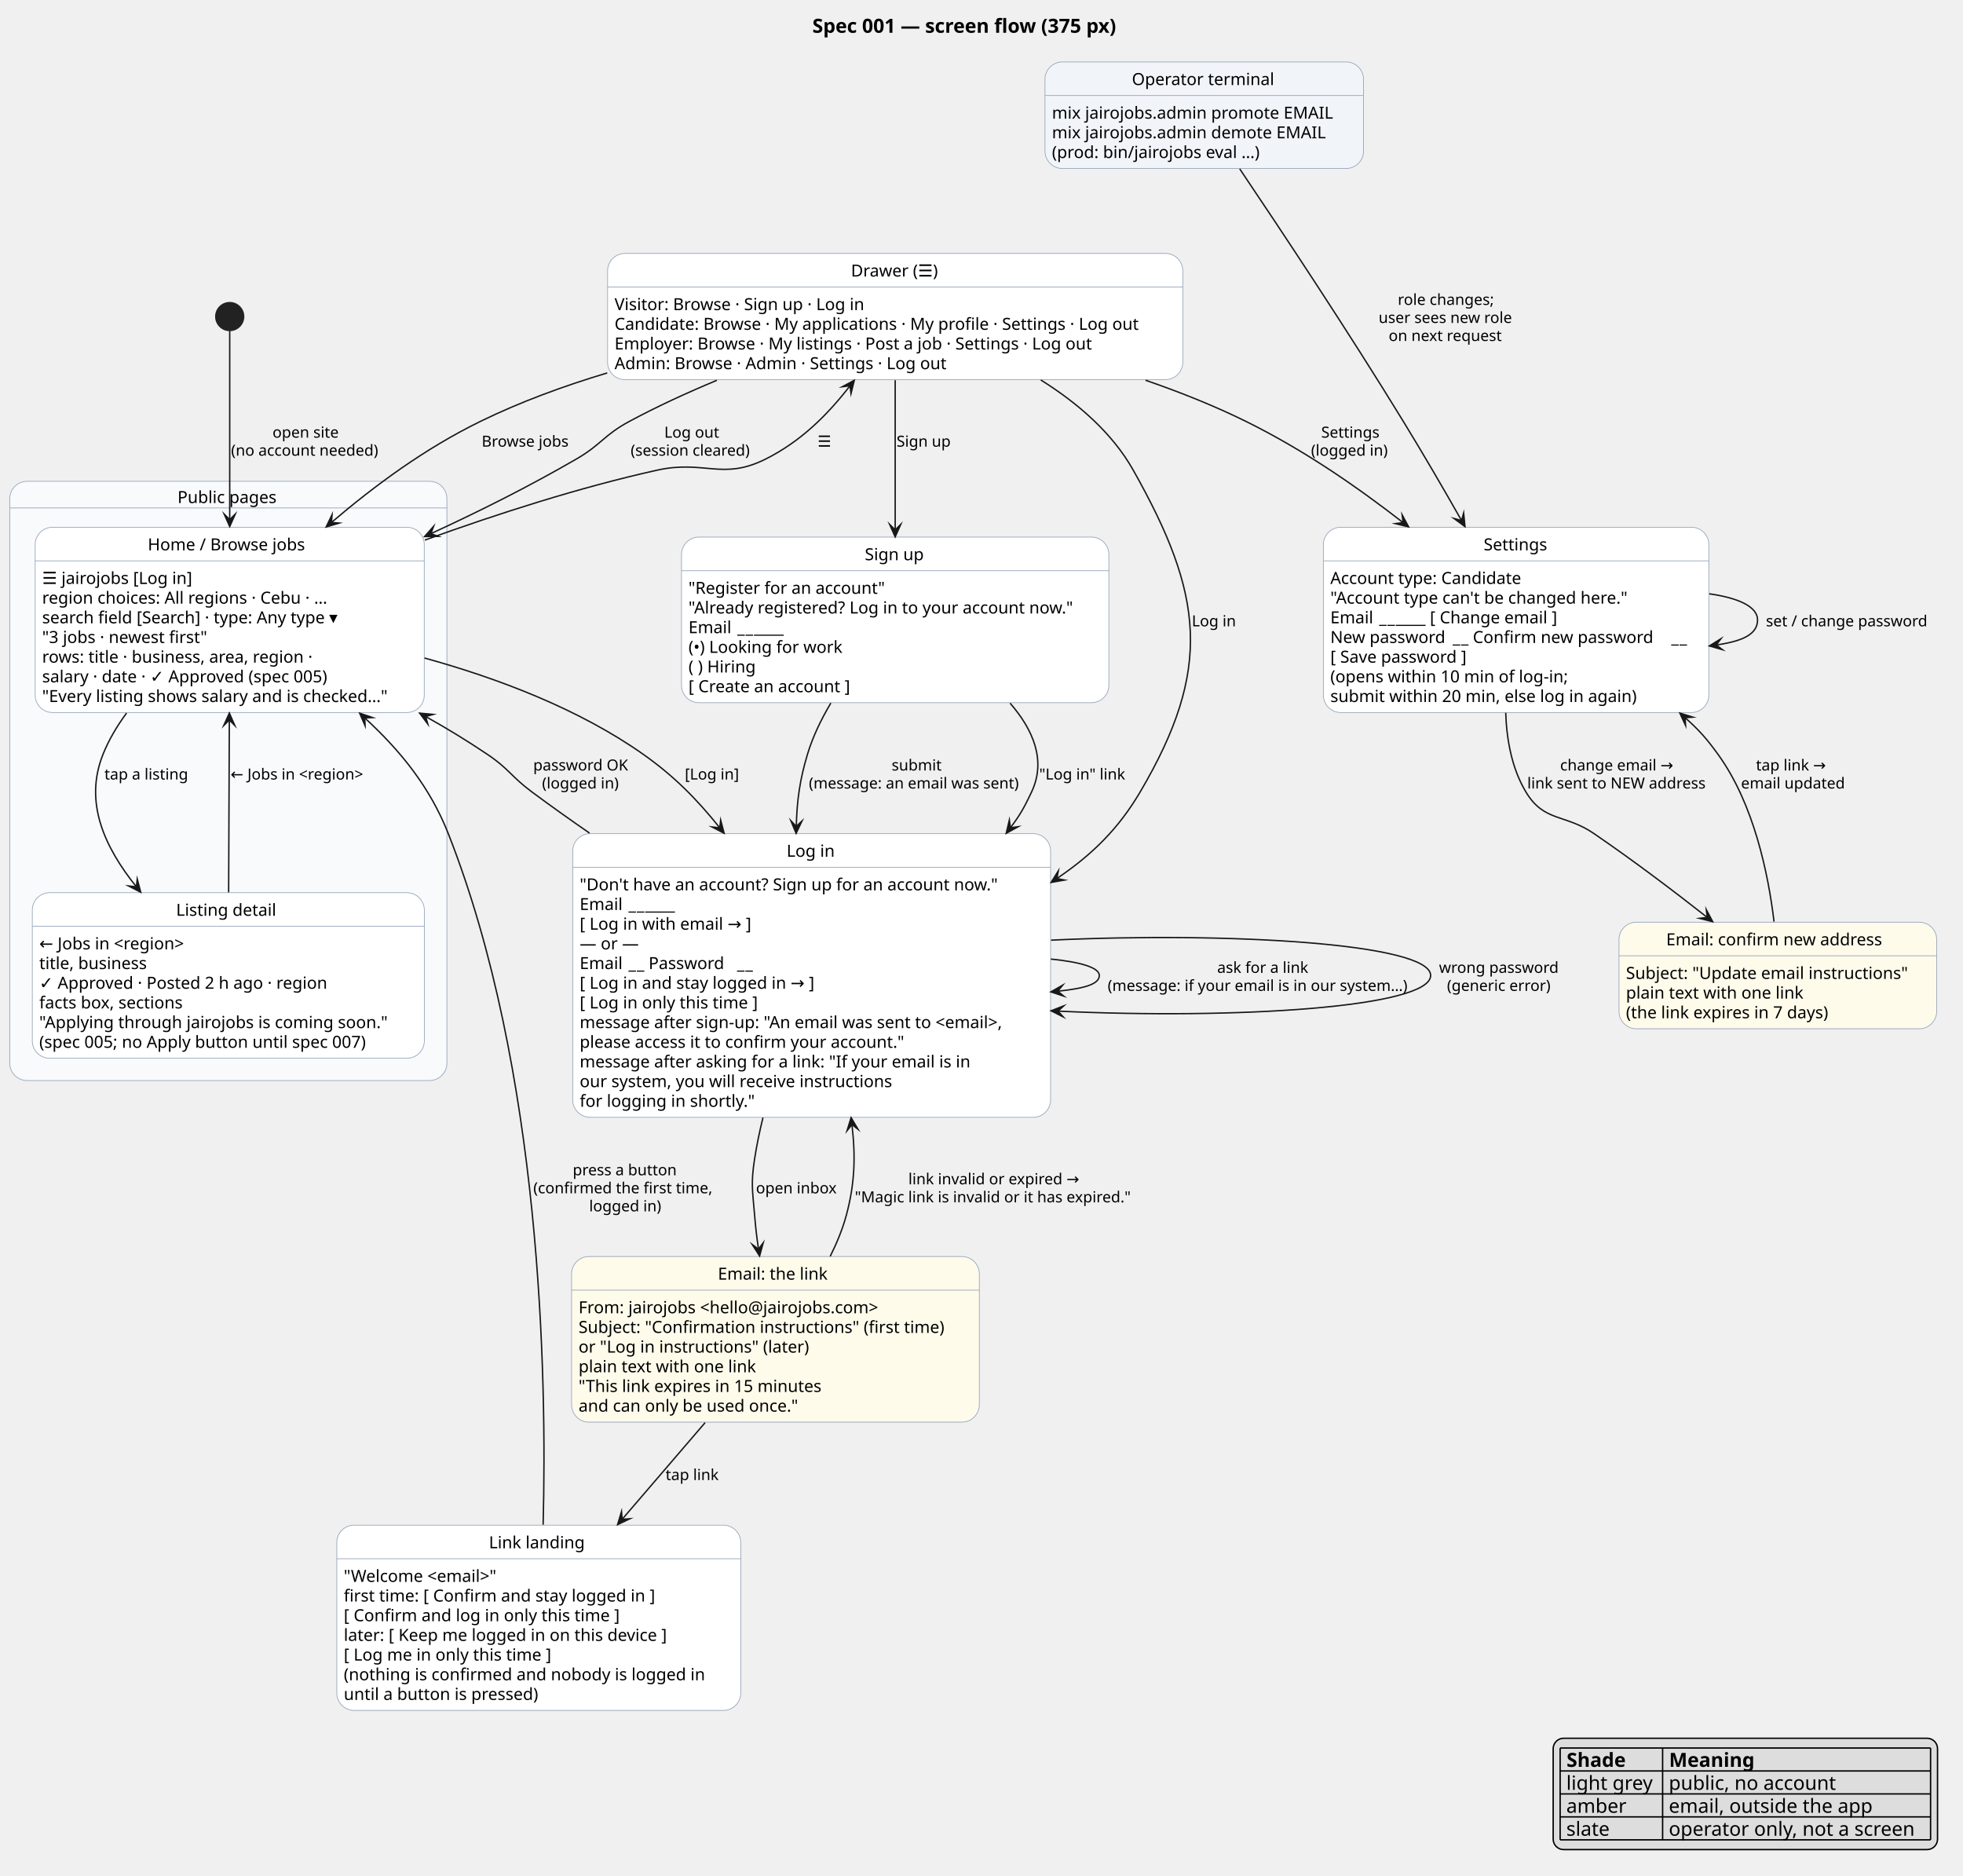
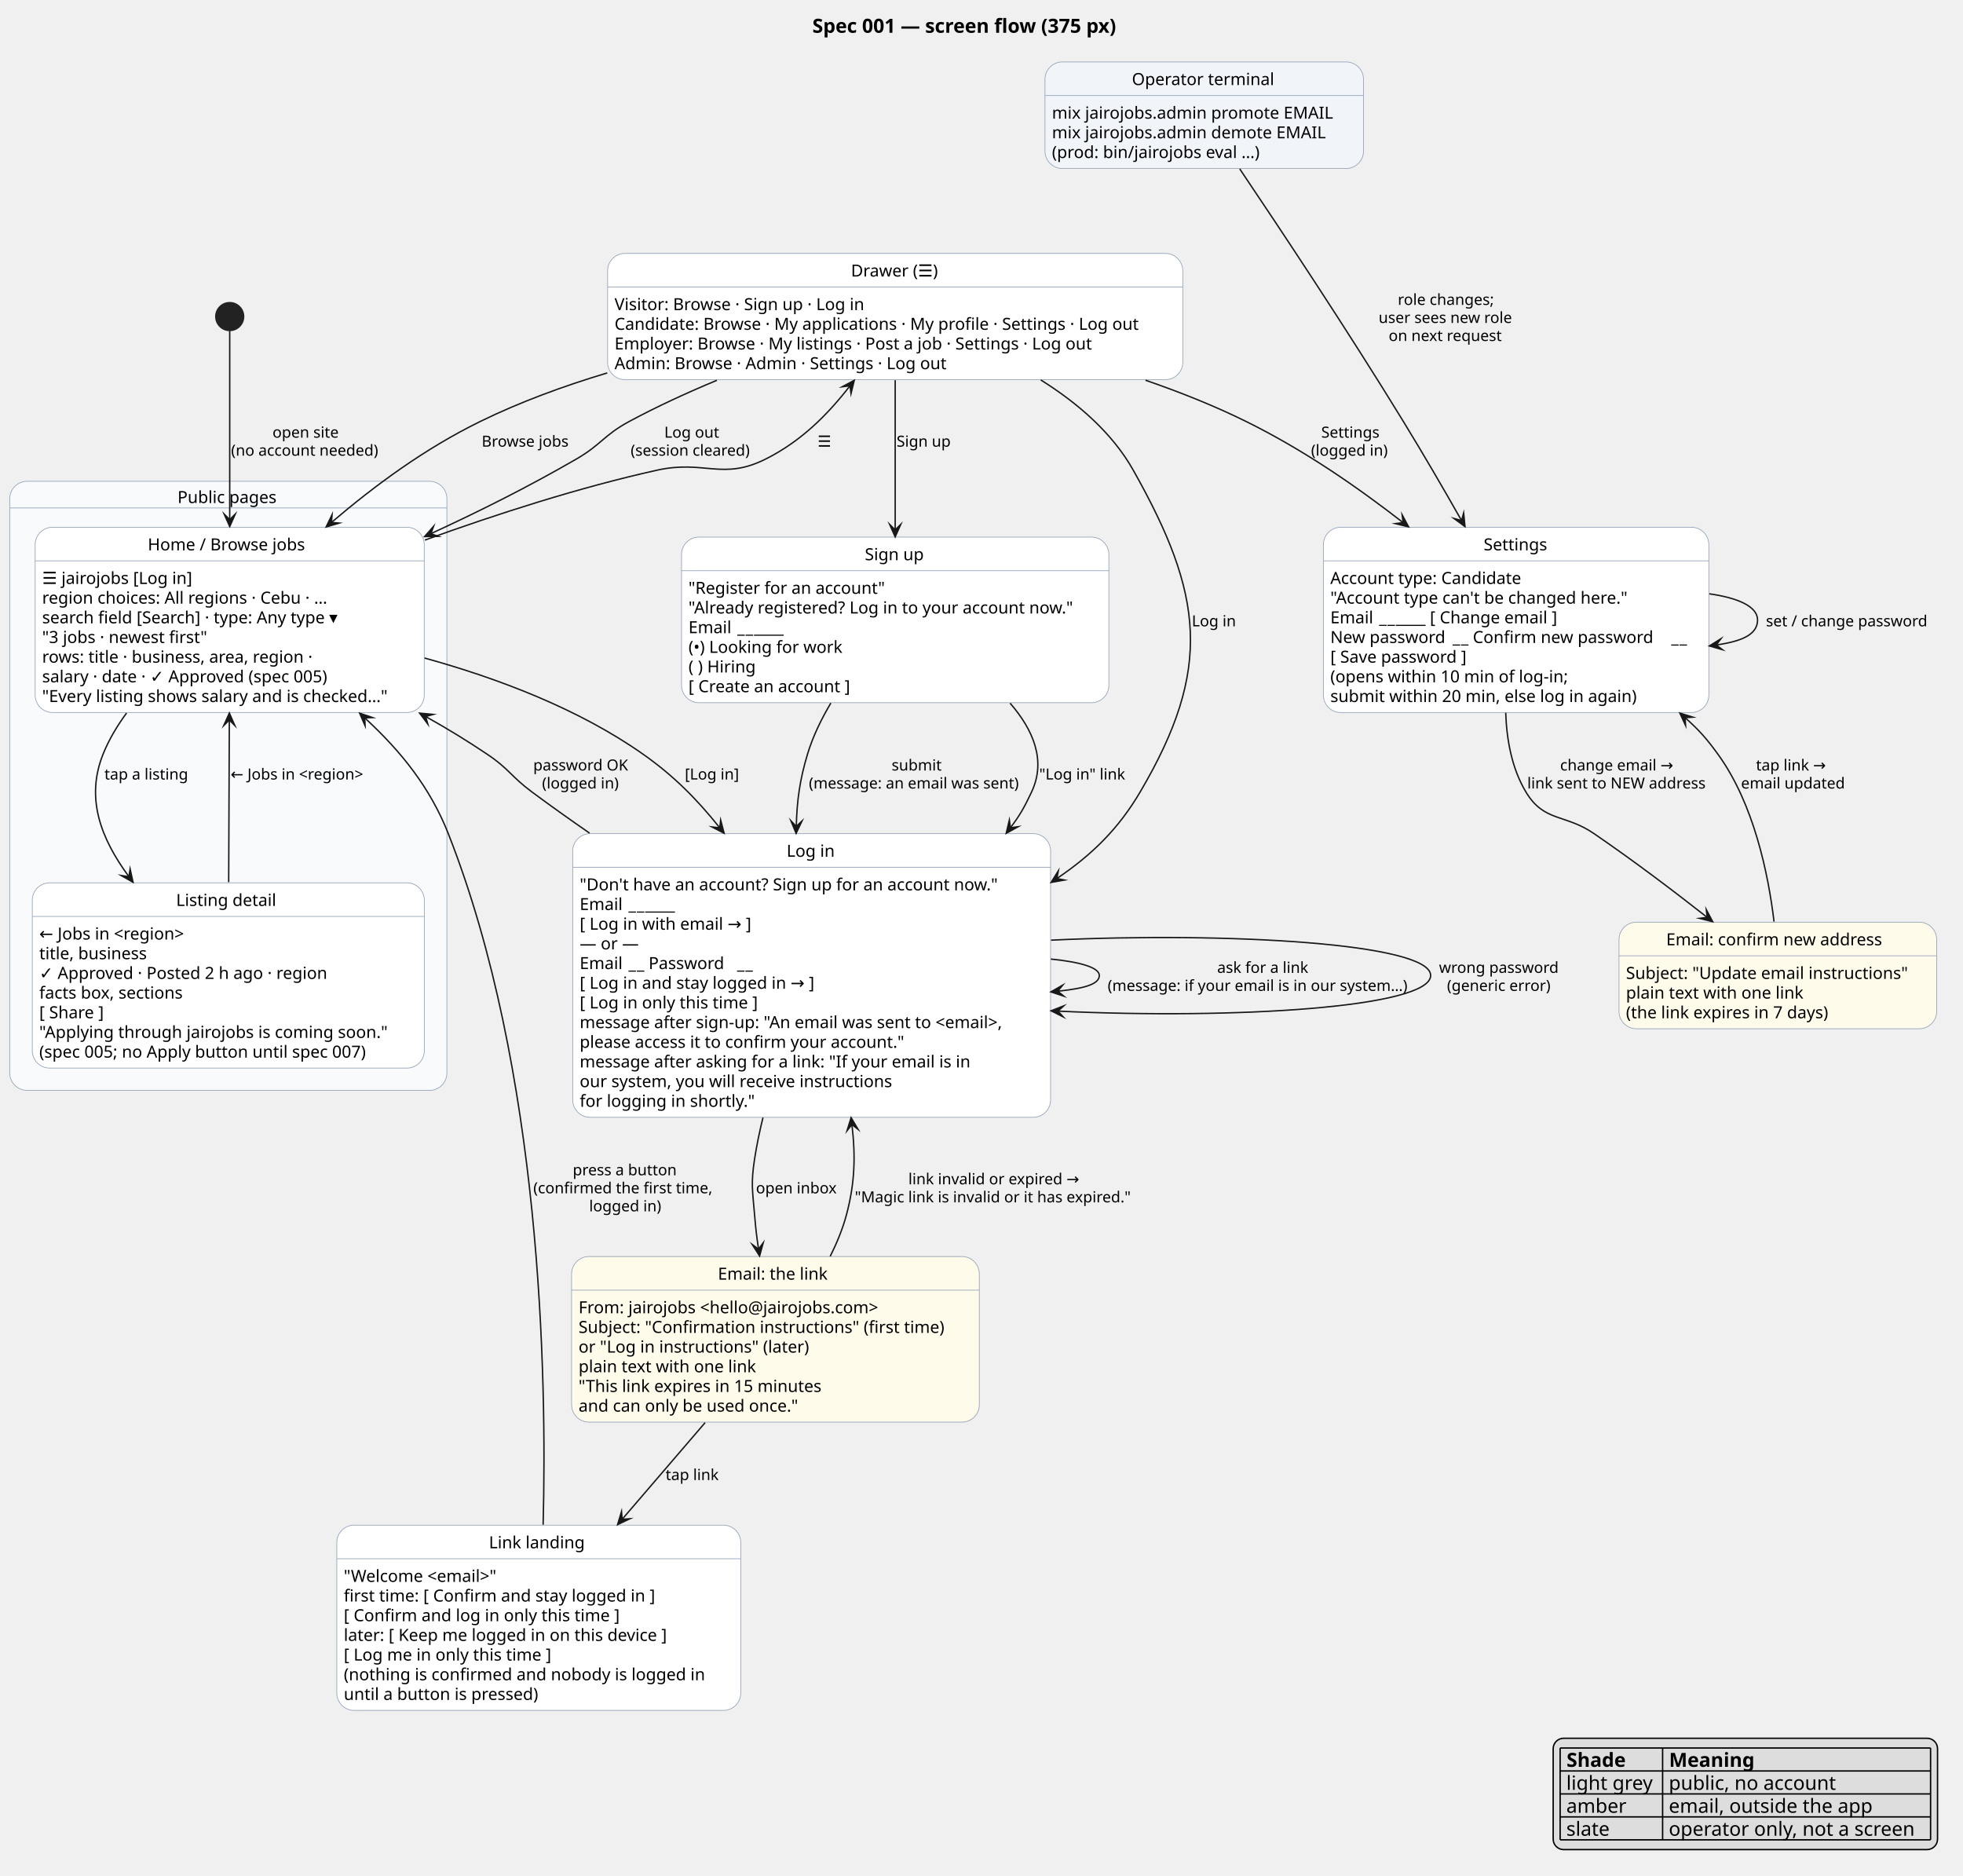
<svg xmlns="http://www.w3.org/2000/svg" version="1.1" data-diagram-type="STATE" style="width:1410px;height:1347px;background:#FFFFFF;" width="1410px" height="1347px" viewBox="0 0 1410 1347" zoomAndPan="magnify" preserveAspectRatio="none" contentStyleType="text/css">
  <defs />
  <g font-family="sans-serif" lengthAdjust="spacing">
    <g class="title" data-source-line="15">
      <text x="583.525" y="23.535" fill="#000" font-size="14" textLength="236.66" font-weight="700">Spec 001 — screen flow (375 px)</text>
    </g>
    <g class="cluster" data-qualified-name="Public" id="ent0001" data-source-line="17">
      <path d="M19.5,345.688 L308.5,345.688 A12.5,12.5 0 0 1 321,358.188 L321,364.821 L7,364.821 L7,358.188 A12.5,12.5 0 0 1 19.5,345.688" fill="#F8FAFC" />
-       <path d="M7,364.821 L321,364.821 L321,763.578 A12.5,12.5 0 0 1 308.5,776.078 L19.5,776.078 A12.5,12.5 0 0 1 7,763.578 L7,364.821" fill="#F8FAFC" />
-       <rect x="7" y="345.688" width="314" height="430.39" fill="none" style="stroke:#94A3B8;stroke-width:0.5;" rx="12.5" ry="12.5" />
+       <path d="M7,364.821 L321,364.821 L321,770.648 A12.5,12.5 0 0 1 308.5,783.148 L19.5,783.148 A12.5,12.5 0 0 1 7,770.648 L7,364.821" fill="#F8FAFC" />
+       <rect x="7" y="345.688" width="314" height="437.46" fill="none" style="stroke:#94A3B8;stroke-width:0.5;" rx="12.5" ry="12.5" />
      <line x1="7" y1="364.821" x2="321" y2="364.821" style="stroke:#94A3B8;stroke-width:0.5;" />
      <text x="127.511" y="361.29" fill="#000" font-size="12" textLength="72.979">Public pages</text>
    </g>
    <g class="entity" data-qualified-name="Public.Home" id="ent0002" data-source-line="18">
      <rect x="25.26" y="378.688" width="279.477" height="133.063" fill="#FFF" style="stroke:#94A3B8;stroke-width:0.5;" rx="12.5" ry="12.5" />
      <line x1="25.26" y1="402.821" x2="304.737" y2="402.821" style="stroke:#94A3B8;stroke-width:0.5;" />
      <text x="106.156" y="395.29" fill="#000" font-size="12" textLength="117.686">Home / Browse jobs</text>
      <text x="30.26" y="419.423" fill="#000" font-size="12" textLength="120.229">☰  jairojobs  [Log in]</text>
      <text x="30.26" y="433.555" fill="#000" font-size="12" textLength="219.404">region choices: All regions · Cebu · …</text>
      <text x="30.26" y="447.688" fill="#000" font-size="12" textLength="227.227">search field  [Search] · type: Any type ▾</text>
      <text x="30.26" y="461.821" fill="#000" font-size="12" textLength="124.295">"3 jobs · newest first"</text>
      <text x="30.26" y="475.954" fill="#000" font-size="12" textLength="205.178">rows: title · business, area, region ·</text>
      <text x="30.26" y="490.087" fill="#000" font-size="12" textLength="215.9">salary · date · ✓ Approved (spec 005)</text>
      <text x="30.26" y="504.22" fill="#000" font-size="12" textLength="259.477">"Every listing shows salary and is checked…"</text>
    </g>
    <g class="entity" data-qualified-name="Public.Detail" id="ent0003" data-source-line="26">
-       <rect x="23.2" y="641.148" width="281.592" height="118.93" fill="#FFF" style="stroke:#94A3B8;stroke-width:0.5;" rx="12.5" ry="12.5" />
-       <line x1="23.2" y1="665.281" x2="304.792" y2="665.281" style="stroke:#94A3B8;stroke-width:0.5;" />
-       <text x="126.516" y="657.75" fill="#000" font-size="12" textLength="74.959">Listing detail</text>
-       <text x="28.2" y="681.883" fill="#000" font-size="12" textLength="115.523">← Jobs in &lt;region&gt;</text>
-       <text x="28.2" y="696.015" fill="#000" font-size="12" textLength="81.146">title, business</text>
-       <text x="28.2" y="710.148" fill="#000" font-size="12" textLength="215.982">✓ Approved · Posted 2 h ago · region</text>
-       <text x="28.2" y="724.281" fill="#000" font-size="12" textLength="109.307">facts box, sections</text>
-       <text x="28.2" y="738.414" fill="#000" font-size="12" textLength="261.592">"Applying through jairojobs is coming soon."</text>
-       <text x="28.2" y="752.547" fill="#000" font-size="12" textLength="249.768">(spec 005; no Apply button until spec 007)</text>
-     </g>
-     <g class="entity" data-qualified-name="Drawer" id="ent0004" data-source-line="37">
+       <rect x="23.2" y="634.078" width="281.592" height="133.063" fill="#FFF" style="stroke:#94A3B8;stroke-width:0.5;" rx="12.5" ry="12.5" />
+       <line x1="23.2" y1="658.211" x2="304.792" y2="658.211" style="stroke:#94A3B8;stroke-width:0.5;" />
+       <text x="126.516" y="650.68" fill="#000" font-size="12" textLength="74.959">Listing detail</text>
+       <text x="28.2" y="674.813" fill="#000" font-size="12" textLength="115.523">← Jobs in &lt;region&gt;</text>
+       <text x="28.2" y="688.945" fill="#000" font-size="12" textLength="81.146">title, business</text>
+       <text x="28.2" y="703.078" fill="#000" font-size="12" textLength="215.982">✓ Approved · Posted 2 h ago · region</text>
+       <text x="28.2" y="717.211" fill="#000" font-size="12" textLength="109.307">facts box, sections</text>
+       <text x="28.2" y="731.344" fill="#000" font-size="12" textLength="47.531">[ Share ]</text>
+       <text x="28.2" y="745.477" fill="#000" font-size="12" textLength="261.592">"Applying through jairojobs is coming soon."</text>
+       <text x="28.2" y="759.61" fill="#000" font-size="12" textLength="249.768">(spec 005; no Apply button until spec 007)</text>
+     </g>
+     <g class="entity" data-qualified-name="Drawer" id="ent0004" data-source-line="38">
      <rect x="436.43" y="182.018" width="413.146" height="90.664" fill="#FFF" style="stroke:#94A3B8;stroke-width:0.5;" rx="12.5" ry="12.5" />
      <line x1="436.43" y1="206.151" x2="849.576" y2="206.151" style="stroke:#94A3B8;stroke-width:0.5;" />
      <text x="611.243" y="198.62" fill="#000" font-size="12" textLength="63.521">Drawer (☰)</text>
      <text x="441.43" y="222.753" fill="#000" font-size="12" textLength="188.9">Visitor: Browse · Sign up · Log in</text>
      <text x="441.43" y="236.885" fill="#000" font-size="12" textLength="393.146">Candidate: Browse · My applications · My profile · Settings · Log out</text>
      <text x="441.43" y="251.018" fill="#000" font-size="12" textLength="359.215">Employer: Browse · My listings · Post a job · Settings · Log out</text>
      <text x="441.43" y="265.151" fill="#000" font-size="12" textLength="249.896">Admin: Browse · Admin · Settings · Log out</text>
    </g>
-     <g class="entity" data-qualified-name="Signup" id="ent0005" data-source-line="43">
+     <g class="entity" data-qualified-name="Signup" id="ent0005" data-source-line="44">
      <rect x="489.53" y="385.758" width="306.945" height="118.93" fill="#FFF" style="stroke:#94A3B8;stroke-width:0.5;" rx="12.5" ry="12.5" />
      <line x1="489.53" y1="409.891" x2="796.475" y2="409.891" style="stroke:#94A3B8;stroke-width:0.5;" />
      <text x="621.174" y="402.36" fill="#000" font-size="12" textLength="43.658">Sign up</text>
      <text x="494.53" y="426.493" fill="#000" font-size="12" textLength="144.223">"Register for an account"</text>
      <text x="494.53" y="440.625" fill="#000" font-size="12" textLength="286.945">"Already registered? Log in to your account now."</text>
      <text x="494.53" y="454.758" fill="#000" font-size="12" textLength="31.271">Email</text>
      <text x="529.598" y="454.758" fill="#000" font-size="12" text-decoration="underline">_</text>
      <text x="535.598" y="454.758" fill="#000" font-size="12" text-decoration="underline">_</text>
      <text x="541.598" y="454.758" fill="#000" font-size="12" textLength="24">____</text>
      <text x="494.53" y="468.891" fill="#000" font-size="12" textLength="117.709">(•) Looking for work</text>
      <text x="494.53" y="483.024" fill="#000" font-size="12" textLength="50.994">( ) Hiring</text>
      <text x="494.53" y="497.157" fill="#000" font-size="12" textLength="120.439">[ Create an account ]</text>
    </g>
-     <g class="entity" data-qualified-name="Email" id="ent0006" data-source-line="51">
+     <g class="entity" data-qualified-name="Email" id="ent0006" data-source-line="52">
      <rect x="410.57" y="902.478" width="292.865" height="118.93" fill="#FFFBEB" style="stroke:#94A3B8;stroke-width:0.5;" rx="12.5" ry="12.5" />
      <line x1="410.57" y1="926.611" x2="703.435" y2="926.611" style="stroke:#94A3B8;stroke-width:0.5;" />
      <text x="515.662" y="919.08" fill="#000" font-size="12" textLength="82.682">Email: the link</text>
      <text x="415.57" y="943.213" fill="#000" font-size="12" textLength="229.084">From: jairojobs &lt;hello@jairojobs.com&gt;</text>
      <text x="415.57" y="957.345" fill="#000" font-size="12" textLength="272.865">Subject: "Confirmation instructions" (first time)</text>
      <text x="415.57" y="971.478" fill="#000" font-size="12" textLength="171.504">or "Log in instructions" (later)</text>
      <text x="415.57" y="985.611" fill="#000" font-size="12" textLength="134.326">plain text with one link</text>
      <text x="415.57" y="999.744" fill="#000" font-size="12" textLength="185.215">"This link expires in 15 minutes</text>
      <text x="415.57" y="1013.877" fill="#000" font-size="12" textLength="163.359">and can only be used once."</text>
    </g>
-     <g class="entity" data-qualified-name="Landing" id="ent0007" data-source-line="58">
+     <g class="entity" data-qualified-name="Landing" id="ent0007" data-source-line="59">
      <rect x="241.92" y="1095.408" width="290.152" height="133.063" fill="#FFF" style="stroke:#94A3B8;stroke-width:0.5;" rx="12.5" ry="12.5" />
      <line x1="241.92" y1="1119.541" x2="532.072" y2="1119.541" style="stroke:#94A3B8;stroke-width:0.5;" />
      <text x="351.187" y="1112.01" fill="#000" font-size="12" textLength="71.619">Link landing</text>
      <text x="246.92" y="1136.143" fill="#000" font-size="12" textLength="115.119">"Welcome &lt;email&gt;"</text>
      <text x="246.92" y="1150.275" fill="#000" font-size="12" textLength="234.422">first time: [ Confirm and stay logged in ]</text>
      <text x="246.92" y="1164.408" fill="#000" font-size="12" textLength="208.084">[ Confirm and log in only this time ]</text>
      <text x="246.92" y="1178.541" fill="#000" font-size="12" textLength="242.648">later: [ Keep me logged in on this device ]</text>
      <text x="246.92" y="1192.674" fill="#000" font-size="12" textLength="156.363">[ Log me in only this time ]</text>
      <text x="246.92" y="1206.807" fill="#000" font-size="12" textLength="270.152">(nothing is confirmed and nobody is logged in</text>
      <text x="246.92" y="1220.94" fill="#000" font-size="12" textLength="146.039">until a button is pressed)</text>
    </g>
-     <g class="entity" data-qualified-name="Login" id="ent0008" data-source-line="66">
+     <g class="entity" data-qualified-name="Login" id="ent0008" data-source-line="67">
      <rect x="411.38" y="598.748" width="343.25" height="203.727" fill="#FFF" style="stroke:#94A3B8;stroke-width:0.5;" rx="12.5" ry="12.5" />
      <line x1="411.38" y1="622.881" x2="754.63" y2="622.881" style="stroke:#94A3B8;stroke-width:0.5;" />
      <text x="565.023" y="615.35" fill="#000" font-size="12" textLength="35.965">Log in</text>
      <text x="416.38" y="639.483" fill="#000" font-size="12" textLength="310.125">"Don't have an account? Sign up for an account now."</text>
      <text x="416.38" y="653.615" fill="#000" font-size="12" textLength="31.271">Email</text>
      <text x="451.448" y="653.615" fill="#000" font-size="12" text-decoration="underline">_</text>
      <text x="457.448" y="653.615" fill="#000" font-size="12" text-decoration="underline">_</text>
      <text x="463.448" y="653.615" fill="#000" font-size="12" textLength="24">____</text>
      <text x="416.38" y="667.748" fill="#000" font-size="12" textLength="130.857">[ Log in with email → ]</text>
      <text x="416.38" y="681.881" fill="#000" font-size="12" textLength="43.875">— or —</text>
      <text x="416.38" y="696.014" fill="#000" font-size="12" textLength="31.271">Email</text>
      <text x="451.448" y="696.014" fill="#000" font-size="12" text-decoration="underline">_</text>
      <text x="457.448" y="696.014" fill="#000" font-size="12" textLength="68.168">_  Password</text>
      <text x="529.413" y="696.014" fill="#000" font-size="12" text-decoration="underline">_</text>
      <text x="535.413" y="696.014" fill="#000" font-size="12">_</text>
      <text x="416.38" y="710.147" fill="#000" font-size="12" textLength="178.436">[ Log in and stay logged in → ]</text>
      <text x="416.38" y="724.28" fill="#000" font-size="12" textLength="134.678">[ Log in only this time ]</text>
      <text x="416.38" y="738.412" fill="#000" font-size="12" textLength="323.25">message after sign-up: "An email was sent to &lt;email&gt;,</text>
      <text x="416.38" y="752.545" fill="#000" font-size="12" textLength="242.484">please access it to confirm your account."</text>
      <text x="416.38" y="766.678" fill="#000" font-size="12" textLength="292.986">message after asking for a link: "If your email is in</text>
      <text x="416.38" y="780.811" fill="#000" font-size="12" textLength="233.842">our system, you will receive instructions</text>
      <text x="416.38" y="794.944" fill="#000" font-size="12" textLength="131.555">for logging in shortly."</text>
    </g>
-     <g class="entity" data-qualified-name="Settings" id="ent0009" data-source-line="77">
+     <g class="entity" data-qualified-name="Settings" id="ent0009" data-source-line="78">
      <rect x="950.57" y="378.688" width="276.857" height="133.063" fill="#FFF" style="stroke:#94A3B8;stroke-width:0.5;" rx="12.5" ry="12.5" />
      <line x1="950.57" y1="402.821" x2="1227.427" y2="402.821" style="stroke:#94A3B8;stroke-width:0.5;" />
      <text x="1065.678" y="395.29" fill="#000" font-size="12" textLength="46.641">Settings</text>
      <text x="955.57" y="419.423" fill="#000" font-size="12" textLength="142.465">Account type: Candidate</text>
      <text x="955.57" y="433.555" fill="#000" font-size="12" textLength="220.881">"Account type can't be changed here."</text>
      <text x="955.57" y="447.688" fill="#000" font-size="12" textLength="31.271">Email</text>
      <text x="990.638" y="447.688" fill="#000" font-size="12" text-decoration="underline">_</text>
      <text x="996.638" y="447.688" fill="#000" font-size="12" text-decoration="underline">_</text>
      <text x="1002.638" y="447.688" fill="#000" font-size="12" textLength="126.234">____  [ Change email ]</text>
      <text x="955.57" y="461.821" fill="#000" font-size="12" textLength="84.088">New password</text>
      <text x="1043.455" y="461.821" fill="#000" font-size="12" text-decoration="underline">_</text>
      <text x="1049.455" y="461.821" fill="#000" font-size="12" textLength="147.176">_  Confirm new password</text>
      <text x="1200.427" y="461.821" fill="#000" font-size="12" text-decoration="underline">_</text>
      <text x="1206.427" y="461.821" fill="#000" font-size="12">_</text>
      <text x="955.57" y="475.954" fill="#000" font-size="12" textLength="100.676">[ Save password ]</text>
      <text x="955.57" y="490.087" fill="#000" font-size="12" textLength="182.684">(opens within 10 min of log-in;</text>
      <text x="955.57" y="504.22" fill="#000" font-size="12" textLength="231.264">submit within 20 min, else log in again)</text>
    </g>
-     <g class="entity" data-qualified-name="EmailChange" id="ent0010" data-source-line="84">
+     <g class="entity" data-qualified-name="EmailChange" id="ent0010" data-source-line="85">
      <rect x="1162.91" y="662.348" width="228.178" height="76.531" fill="#FFFBEB" style="stroke:#94A3B8;stroke-width:0.5;" rx="12.5" ry="12.5" />
      <line x1="1162.91" y1="686.481" x2="1391.088" y2="686.481" style="stroke:#94A3B8;stroke-width:0.5;" />
      <text x="1196.819" y="678.95" fill="#000" font-size="12" textLength="160.359">Email: confirm new address</text>
      <text x="1167.91" y="703.083" fill="#000" font-size="12" textLength="208.178">Subject: "Update email instructions"</text>
      <text x="1167.91" y="717.215" fill="#000" font-size="12" textLength="134.326">plain text with one link</text>
      <text x="1167.91" y="731.348" fill="#000" font-size="12" textLength="154.658">(the link expires in 7 days)</text>
    </g>
-     <g class="entity" data-qualified-name="Terminal" id="ent0011" data-source-line="89">
+     <g class="entity" data-qualified-name="Terminal" id="ent0011" data-source-line="90">
      <rect x="750.6" y="44.488" width="228.793" height="76.531" fill="#F1F5F9" style="stroke:#94A3B8;stroke-width:0.5;" rx="12.5" ry="12.5" />
      <line x1="750.6" y1="68.621" x2="979.393" y2="68.621" style="stroke:#94A3B8;stroke-width:0.5;" />
      <text x="813.015" y="61.09" fill="#000" font-size="12" textLength="103.963">Operator terminal</text>
      <text x="755.6" y="85.223" fill="#000" font-size="12" textLength="208.793">mix jairojobs.admin promote EMAIL</text>
      <text x="755.6" y="99.355" fill="#000" font-size="12" textLength="203.197">mix jairojobs.admin demote EMAIL</text>
      <text x="755.6" y="113.488" fill="#000" font-size="12" textLength="160.852">(prod: bin/jairojobs eval …)</text>
    </g>
-     <g class="start_entity" data-qualified-name=".start." id="ent0014" data-source-line="94">
+     <g class="start_entity" data-qualified-name=".start." id="ent0014" data-source-line="95">
      <ellipse cx="165" cy="227.358" rx="10" ry="10" fill="#222" style="stroke:#222;stroke-width:1;" />
    </g>
-     <g class="link" data-entity-1="ent0002" data-entity-2="ent0003" id="lnk12" data-source-line="33" data-link-type="dependency">
-       <path d="M90.9,512.148 C84.08,521.398 78.17,531.328 74,541.748 C60.29,576.018 74.782,608.038 97.962,636.938" style="stroke:#181818;stroke-width:1;" fill="none" id="Home-to-Detail" />
-       <polygon points="101.09,640.838,98.579,631.315,97.962,636.938,92.339,636.32,101.09,640.838" fill="#181818" style="stroke:#181818;stroke-width:1;stroke-linejoin:miter;stroke-miterlimit:10;" />
+     <g class="link" data-entity-1="ent0002" data-entity-2="ent0003" id="lnk12" data-source-line="34" data-link-type="dependency">
+       <path d="M90.9,512.148 C84.08,521.398 78.17,531.328 74,541.748 C61.4,573.238 72.293,602.094 92.603,629.644" style="stroke:#181818;stroke-width:1;" fill="none" id="Home-to-Detail" />
+       <polygon points="95.57,633.668,93.449,624.05,92.603,629.644,87.01,628.798,95.57,633.668" fill="#181818" style="stroke:#181818;stroke-width:1;stroke-linejoin:miter;stroke-miterlimit:10;" />
      <text x="75" y="559.883" fill="#000" font-size="11" textLength="63.094">tap a listing</text>
    </g>
-     <g class="link" data-entity-1="ent0003" data-entity-2="ent0002" id="lnk13" data-source-line="34" data-link-type="dependency">
-       <path d="M164.23,640.938 C164.38,602.438 164.56,557.018 164.72,517.128" style="stroke:#181818;stroke-width:1;" fill="none" id="Detail-to-Home" />
+     <g class="link" data-entity-1="ent0003" data-entity-2="ent0002" id="lnk13" data-source-line="35" data-link-type="dependency">
+       <path d="M164.26,633.588 C164.41,596.178 164.57,554.528 164.72,517.128" style="stroke:#181818;stroke-width:1;" fill="none" id="Detail-to-Home" />
      <polygon points="164.74,512.128,160.704,521.112,164.72,517.128,168.704,521.144,164.74,512.128" fill="#181818" style="stroke:#181818;stroke-width:1;stroke-linejoin:miter;stroke-miterlimit:10;" />
      <text x="165.62" y="559.883" fill="#000" font-size="11" textLength="105.896">← Jobs in &lt;region&gt;</text>
    </g>
-     <g class="link" data-entity-1="ent0014" data-entity-2="ent0002" id="lnk15" data-source-line="94" data-link-type="dependency">
+     <g class="link" data-entity-1="ent0014" data-entity-2="ent0002" id="lnk15" data-source-line="95" data-link-type="dependency">
      <path d="M165,237.628 C165,261.598 165,322.278 165,373.208" style="stroke:#181818;stroke-width:1;" fill="none" id="*start*-to-Home" />
      <polygon points="165,378.208,169,369.208,165,373.208,161,369.208,165,378.208" fill="#181818" style="stroke:#181818;stroke-width:1;stroke-linejoin:miter;stroke-miterlimit:10;" />
      <text x="195.74" y="314.323" fill="#000" font-size="11" textLength="49.146">open site</text>
      <text x="166" y="327.278" fill="#000" font-size="11" textLength="108.625">(no account needed)</text>
    </g>
-     <g class="link" data-entity-1="ent0002" data-entity-2="ent0004" id="lnk16" data-source-line="95" data-link-type="dependency">
+     <g class="link" data-entity-1="ent0002" data-entity-2="ent0004" id="lnk16" data-source-line="96" data-link-type="dependency">
      <path d="M305.17,387.908 C356.85,369.198 416.37,350.018 472,337.688 C506.02,330.148 518.86,345.318 550,329.688 C575.5,316.888 594.393,297.907 610.563,277.087" style="stroke:#181818;stroke-width:1;" fill="none" id="Home-to-Drawer" />
      <polygon points="613.63,273.138,604.95,277.793,610.563,277.087,611.269,282.7,613.63,273.138" fill="#181818" style="stroke:#181818;stroke-width:1;stroke-linejoin:miter;stroke-miterlimit:10;" />
      <text x="587.22" y="320.823" fill="#000" font-size="11">☰</text>
    </g>
-     <g class="link" data-entity-1="ent0004" data-entity-2="ent0002" id="lnk17" data-source-line="96" data-link-type="dependency">
+     <g class="link" data-entity-1="ent0004" data-entity-2="ent0002" id="lnk17" data-source-line="97" data-link-type="dependency">
      <path d="M436.17,267.848 C404.84,277.248 373.49,288.738 345,302.688 C305.19,322.178 269.717,348.297 238.067,375.237" style="stroke:#181818;stroke-width:1;" fill="none" id="Drawer-to-Home" />
      <polygon points="234.26,378.478,243.706,375.691,238.067,375.237,238.521,369.599,234.26,378.478" fill="#181818" style="stroke:#181818;stroke-width:1;stroke-linejoin:miter;stroke-miterlimit:10;" />
      <text x="346" y="320.823" fill="#000" font-size="11" textLength="63.911">Browse jobs</text>
    </g>
-     <g class="link" data-entity-1="ent0004" data-entity-2="ent0002" id="lnk34" data-source-line="115" data-link-type="dependency">
+     <g class="link" data-entity-1="ent0004" data-entity-2="ent0002" id="lnk34" data-source-line="116" data-link-type="dependency">
      <path d="M514.91,273.148 C493.49,282.068 471.81,292.008 452,302.688 C433.76,312.518 431.93,319.308 414,329.688 C379.61,349.578 345.7,366.583 309.5,383.293" style="stroke:#181818;stroke-width:1;" fill="none" id="Drawer-to-Home-1" />
      <polygon points="304.96,385.388,314.808,385.248,309.5,383.293,311.455,377.985,304.96,385.388" fill="#181818" style="stroke:#181818;stroke-width:1;stroke-linejoin:miter;stroke-miterlimit:10;" />
      <text x="477.13" y="314.323" fill="#000" font-size="11" textLength="40.659">Log out</text>
      <text x="453" y="327.278" fill="#000" font-size="11" textLength="88.918">(session cleared)</text>
    </g>
-     <g class="link" data-entity-1="ent0004" data-entity-2="ent0005" id="lnk18" data-source-line="97" data-link-type="dependency">
+     <g class="link" data-entity-1="ent0004" data-entity-2="ent0005" id="lnk18" data-source-line="98" data-link-type="dependency">
      <path d="M643,273.078 C643,305.688 643,345.168 643,380.608" style="stroke:#181818;stroke-width:1;" fill="none" id="Drawer-to-Signup" />
      <polygon points="643,385.608,647,376.608,643,380.608,639,376.608,643,385.608" fill="#181818" style="stroke:#181818;stroke-width:1;stroke-linejoin:miter;stroke-miterlimit:10;" />
      <text x="644" y="320.823" fill="#000" font-size="11" textLength="40.02">Sign up</text>
    </g>
-     <g class="link" data-entity-1="ent0004" data-entity-2="ent0008" id="lnk19" data-source-line="98" data-link-type="dependency">
+     <g class="link" data-entity-1="ent0004" data-entity-2="ent0008" id="lnk19" data-source-line="99" data-link-type="dependency">
      <path d="M747.6,272.908 C773.81,289.308 798.78,310.678 814,337.688 C864.43,427.168 871.13,480.238 819,568.748 C803.49,595.088 784.692,613.708 759.122,630.998" style="stroke:#181818;stroke-width:1;" fill="none" id="Drawer-to-Login" />
      <polygon points="754.98,633.798,764.676,632.071,759.122,630.998,760.195,625.443,754.98,633.798" fill="#181818" style="stroke:#181818;stroke-width:1;stroke-linejoin:miter;stroke-miterlimit:10;" />
      <text x="856.08" y="449.853" fill="#000" font-size="11" textLength="32.968">Log in</text>
    </g>
-     <g class="link" data-entity-1="ent0002" data-entity-2="ent0008" id="lnk20" data-source-line="99" data-link-type="dependency">
+     <g class="link" data-entity-1="ent0002" data-entity-2="ent0008" id="lnk20" data-source-line="100" data-link-type="dependency">
      <path d="M304.95,472.618 C357.48,487.128 415.63,509.058 462,541.748 C483.73,557.068 500.219,573.552 517.009,594.562" style="stroke:#181818;stroke-width:1;" fill="none" id="Home-to-Login" />
      <polygon points="520.13,598.468,517.636,588.94,517.009,594.562,511.387,593.935,520.13,598.468" fill="#181818" style="stroke:#181818;stroke-width:1;stroke-linejoin:miter;stroke-miterlimit:10;" />
      <text x="491.9" y="559.883" fill="#000" font-size="11" textLength="40.122">[Log in]</text>
    </g>
-     <g class="link" data-entity-1="ent0008" data-entity-2="ent0002" id="lnk24" data-source-line="105" data-link-type="dependency">
+     <g class="link" data-entity-1="ent0008" data-entity-2="ent0002" id="lnk24" data-source-line="106" data-link-type="dependency">
      <path d="M423.47,598.368 C409.29,588.578 395.29,578.618 382,568.748 C367.06,557.648 365.48,552.088 350,541.748 C334.67,531.508 322.46,524.006 305.77,514.636" style="stroke:#181818;stroke-width:1;" fill="none" id="Login-to-Home" />
      <polygon points="301.41,512.188,307.3,520.082,305.77,514.636,311.216,513.106,301.41,512.188" fill="#181818" style="stroke:#181818;stroke-width:1;stroke-linejoin:miter;stroke-miterlimit:10;" />
      <text x="383" y="553.383" fill="#000" font-size="11" textLength="70.077">password OK</text>
      <text x="389.365" y="566.338" fill="#000" font-size="11" textLength="57.347">(logged in)</text>
    </g>
-     <g class="link" data-entity-1="ent0005" data-entity-2="ent0008" id="lnk21" data-source-line="102" data-link-type="dependency">
+     <g class="link" data-entity-1="ent0005" data-entity-2="ent0008" id="lnk21" data-source-line="103" data-link-type="dependency">
      <path d="M596.79,504.958 C589.87,516.568 583.8,529.098 580,541.748 C574.6,559.738 572.433,574.4 571.963,593.55" style="stroke:#181818;stroke-width:1;" fill="none" id="Signup-to-Login" />
      <polygon points="571.84,598.548,576.06,589.649,571.963,593.55,568.062,589.453,571.84,598.548" fill="#181818" style="stroke:#181818;stroke-width:1;stroke-linejoin:miter;stroke-miterlimit:10;" />
      <text x="640.439" y="553.383" fill="#000" font-size="11" textLength="36.921">submit</text>
      <text x="581" y="566.338" fill="#000" font-size="11" textLength="155.799">(message: an email was sent)</text>
    </g>
-     <g class="link" data-entity-1="ent0005" data-entity-2="ent0008" id="lnk22" data-source-line="103" data-link-type="dependency">
+     <g class="link" data-entity-1="ent0005" data-entity-2="ent0008" id="lnk22" data-source-line="104" data-link-type="dependency">
      <path d="M725.53,505.038 C742.11,524.108 751.61,546.198 741,568.748 C736.07,579.228 732.876,585.168 725.766,594.518" style="stroke:#181818;stroke-width:1;" fill="none" id="Signup-to-Login-1" />
      <polygon points="722.74,598.498,731.372,593.755,725.766,594.518,725.004,588.913,722.74,598.498" fill="#181818" style="stroke:#181818;stroke-width:1;stroke-linejoin:miter;stroke-miterlimit:10;" />
      <text x="746.47" y="559.883" fill="#000" font-size="11" textLength="64.281">"Log in" link</text>
    </g>
-     <g class="link" data-entity-1="ent0008" data-entity-2="ent0008" id="lnk23" data-source-line="104" data-link-type="dependency">
+     <g class="link" data-entity-1="ent0008" data-entity-2="ent0008" id="lnk23" data-source-line="105" data-link-type="dependency">
      <path d="M754.8,688.818 C775.83,690.938 789.62,694.868 789.62,700.608 C789.62,706.358 780.805,709.789 759.775,711.899" style="stroke:#181818;stroke-width:1;" fill="none" id="Login-to-Login" />
      <polygon points="754.8,712.398,764.154,715.48,759.775,711.899,763.356,707.52,754.8,712.398" fill="#181818" style="stroke:#181818;stroke-width:1;stroke-linejoin:miter;stroke-miterlimit:10;" />
      <text x="874.304" y="698.743" fill="#000" font-size="11" textLength="69.545">ask for a link</text>
      <text x="795.62" y="711.698" fill="#000" font-size="11" textLength="226.913">(message: if your email is in our system…)</text>
    </g>
-     <g class="link" data-entity-1="ent0008" data-entity-2="ent0008" id="lnk25" data-source-line="106" data-link-type="dependency">
+     <g class="link" data-entity-1="ent0008" data-entity-2="ent0008" id="lnk25" data-source-line="107" data-link-type="dependency">
      <path d="M754.94,675.248 C882.28,669.198 1027.62,677.648 1027.62,700.608 C1027.62,723.578 887.274,732.266 759.934,726.216" style="stroke:#181818;stroke-width:1;" fill="none" id="Login-to-Login-1" />
      <polygon points="754.94,725.978,763.74,730.401,759.934,726.216,764.12,722.41,754.94,725.978" fill="#181818" style="stroke:#181818;stroke-width:1;stroke-linejoin:miter;stroke-miterlimit:10;" />
      <text x="1033.62" y="698.743" fill="#000" font-size="11" textLength="87.769">wrong password</text>
      <text x="1039.364" y="711.698" fill="#000" font-size="11" textLength="76.28">(generic error)</text>
    </g>
-     <g class="link" data-entity-1="ent0008" data-entity-2="ent0006" id="lnk26" data-source-line="107" data-link-type="dependency">
+     <g class="link" data-entity-1="ent0008" data-entity-2="ent0006" id="lnk26" data-source-line="108" data-link-type="dependency">
      <path d="M548.03,802.708 C545.58,812.668 543.49,822.708 542,832.478 C539.31,850.048 540.51,854.758 542,872.478 C542.81,882.098 543.358,887.305 544.858,897.165" style="stroke:#181818;stroke-width:1;" fill="none" id="Login-to-Email" />
      <polygon points="545.61,902.108,548.211,892.609,544.858,897.165,540.302,893.812,545.61,902.108" fill="#181818" style="stroke:#181818;stroke-width:1;stroke-linejoin:miter;stroke-miterlimit:10;" />
      <text x="543" y="857.113" fill="#000" font-size="11" textLength="60.548">open inbox</text>
    </g>
-     <g class="link" data-entity-1="ent0006" data-entity-2="ent0008" id="lnk29" data-source-line="110" data-link-type="dependency">
+     <g class="link" data-entity-1="ent0006" data-entity-2="ent0008" id="lnk29" data-source-line="111" data-link-type="dependency">
      <path d="M596.32,902.358 C601.13,892.728 605.3,882.578 608,872.478 C613.97,850.178 614.67,830.803 611.92,807.663" style="stroke:#181818;stroke-width:1;" fill="none" id="Email-to-Login" />
      <polygon points="611.33,802.698,608.42,812.107,611.92,807.663,616.364,811.163,611.33,802.698" fill="#181818" style="stroke:#181818;stroke-width:1;stroke-linejoin:miter;stroke-miterlimit:10;" />
      <text x="652.476" y="850.613" fill="#000" font-size="11" textLength="131.382">link invalid or expired →</text>
      <text x="614" y="863.568" fill="#000" font-size="11" textLength="208.334">"Magic link is invalid or it has expired."</text>
    </g>
-     <g class="link" data-entity-1="ent0006" data-entity-2="ent0007" id="lnk27" data-source-line="108" data-link-type="dependency">
+     <g class="link" data-entity-1="ent0006" data-entity-2="ent0007" id="lnk27" data-source-line="109" data-link-type="dependency">
      <path d="M506.45,1021.808 C486.68,1044.838 467.177,1067.554 446.857,1091.224" style="stroke:#181818;stroke-width:1;" fill="none" id="Email-to-Landing" />
      <polygon points="443.6,1095.018,452.497,1090.795,446.857,1091.224,446.427,1085.584,443.6,1095.018" fill="#181818" style="stroke:#181818;stroke-width:1;stroke-linejoin:miter;stroke-miterlimit:10;" />
      <text x="478.1" y="1063.043" fill="#000" font-size="11" textLength="40.208">tap link</text>
    </g>
-     <g class="link" data-entity-1="ent0007" data-entity-2="ent0002" id="lnk28" data-source-line="109" data-link-type="dependency">
+     <g class="link" data-entity-1="ent0007" data-entity-2="ent0002" id="lnk28" data-source-line="110" data-link-type="dependency">
      <path d="M390.12,1095.098 C392.9,987.338 388.77,768.338 322,598.748 C308.91,565.508 287.949,539.505 261.999,515.615" style="stroke:#181818;stroke-width:1;" fill="none" id="Landing-to-Home" />
      <polygon points="258.32,512.228,262.232,521.267,261.999,515.615,267.651,515.381,258.32,512.228" fill="#181818" style="stroke:#181818;stroke-width:1;stroke-linejoin:miter;stroke-miterlimit:10;" />
      <text x="411.383" y="844.113" fill="#000" font-size="11" textLength="77.365">press a button</text>
      <text x="383.08" y="857.068" fill="#000" font-size="11" textLength="133.971">(confirmed the first time,</text>
      <text x="423.181" y="870.023" fill="#000" font-size="11" textLength="53.77">logged in)</text>
    </g>
-     <g class="link" data-entity-1="ent0004" data-entity-2="ent0009" id="lnk30" data-source-line="111" data-link-type="dependency">
+     <g class="link" data-entity-1="ent0004" data-entity-2="ent0009" id="lnk30" data-source-line="112" data-link-type="dependency">
      <path d="M822.83,273.098 C847.6,281.638 872.3,291.478 895,302.688 C936.12,322.988 973.771,348.902 1007.851,375.362" style="stroke:#181818;stroke-width:1;" fill="none" id="Drawer-to-Settings" />
      <polygon points="1011.8,378.428,1007.144,369.749,1007.851,375.362,1002.238,376.068,1011.8,378.428" fill="#181818" style="stroke:#181818;stroke-width:1;stroke-linejoin:miter;stroke-miterlimit:10;" />
      <text x="949.017" y="314.323" fill="#000" font-size="11" textLength="42.754">Settings</text>
      <text x="941.72" y="327.278" fill="#000" font-size="11" textLength="57.347">(logged in)</text>
    </g>
-     <g class="link" data-entity-1="ent0009" data-entity-2="ent0010" id="lnk31" data-source-line="112" data-link-type="dependency">
+     <g class="link" data-entity-1="ent0009" data-entity-2="ent0010" id="lnk31" data-source-line="113" data-link-type="dependency">
      <path d="M1081.54,511.938 C1082.2,531.368 1085.93,551.928 1096,568.748 C1109.11,590.658 1123.94,584.308 1145,598.748 C1174.02,618.648 1201.426,639.402 1226.286,658.902" style="stroke:#181818;stroke-width:1;" fill="none" id="Settings-to-EmailChange" />
      <polygon points="1230.22,661.988,1225.607,653.286,1226.286,658.902,1220.67,659.581,1230.22,661.988" fill="#181818" style="stroke:#181818;stroke-width:1;stroke-linejoin:miter;stroke-miterlimit:10;" />
      <text x="1120.603" y="553.383" fill="#000" font-size="11" textLength="85.143">change email →</text>
      <text x="1097" y="566.338" fill="#000" font-size="11" textLength="132.349">link sent to NEW address</text>
    </g>
-     <g class="link" data-entity-1="ent0010" data-entity-2="ent0009" id="lnk32" data-source-line="113" data-link-type="dependency">
+     <g class="link" data-entity-1="ent0010" data-entity-2="ent0009" id="lnk32" data-source-line="114" data-link-type="dependency">
      <path d="M1274.27,661.928 C1270.15,627.748 1259.84,577.398 1234,541.748 C1226.22,531.008 1220.586,524.439 1210.366,515.459" style="stroke:#181818;stroke-width:1;" fill="none" id="EmailChange-to-Settings" />
      <polygon points="1206.61,512.158,1210.731,521.104,1210.366,515.459,1216.011,515.094,1206.61,512.158" fill="#181818" style="stroke:#181818;stroke-width:1;stroke-linejoin:miter;stroke-miterlimit:10;" />
      <text x="1261.319" y="553.383" fill="#000" font-size="11" textLength="54.688">tap link →</text>
      <text x="1250.55" y="566.338" fill="#000" font-size="11" textLength="76.227">email updated</text>
    </g>
-     <g class="link" data-entity-1="ent0009" data-entity-2="ent0009" id="lnk33" data-source-line="114" data-link-type="dependency">
+     <g class="link" data-entity-1="ent0009" data-entity-2="ent0009" id="lnk33" data-source-line="115" data-link-type="dependency">
      <path d="M1227.79,426.498 C1248.45,429.418 1262.43,435.658 1262.43,445.218 C1262.43,454.778 1253.401,460.319 1232.741,463.239" style="stroke:#181818;stroke-width:1;" fill="none" id="Settings-to-Settings" />
      <polygon points="1227.79,463.938,1237.261,466.639,1232.741,463.239,1236.142,458.718,1227.79,463.938" fill="#181818" style="stroke:#181818;stroke-width:1;stroke-linejoin:miter;stroke-miterlimit:10;" />
      <text x="1268.43" y="449.853" fill="#000" font-size="11" textLength="121.279">set / change password</text>
    </g>
-     <g class="link" data-entity-1="ent0011" data-entity-2="ent0009" id="lnk35" data-source-line="116" data-link-type="dependency">
+     <g class="link" data-entity-1="ent0011" data-entity-2="ent0009" id="lnk35" data-source-line="117" data-link-type="dependency">
      <path d="M890.48,121.298 C919.63,164.558 968.42,238.018 1008,302.688 C1022.93,327.078 1036.211,349.9 1049.821,373.87" style="stroke:#181818;stroke-width:1;" fill="none" id="Terminal-to-Settings" />
      <polygon points="1052.29,378.218,1051.325,368.417,1049.821,373.87,1044.368,372.367,1052.29,378.218" fill="#181818" style="stroke:#181818;stroke-width:1;stroke-linejoin:miter;stroke-miterlimit:10;" />
      <text x="1003.995" y="218.993" fill="#000" font-size="11" textLength="71.484">role changes;</text>
      <text x="990.25" y="231.948" fill="#000" font-size="11" textLength="98.973">user sees new role</text>
      <text x="997.442" y="244.903" fill="#000" font-size="11" textLength="84.589">on next request</text>
    </g>
-     <g class="legend" data-source-line="119">
+     <g class="legend" data-source-line="120">
      <rect x="1115.627" y="1248.471" width="276.082" height="79.953" fill="#DDD" style="stroke:#000;stroke-width:1;" rx="7.5" ry="7.5" />
      <text x="1125.242" y="1269.006" fill="#000" font-size="14" textLength="42.902" font-weight="700">Shade</text>
      <text x="1198.851" y="1269.006" fill="#000" font-size="14" textLength="61.318" font-weight="700">Meaning</text>
      <text x="1125.057" y="1285.494" fill="#000" font-size="14" textLength="64.75">light grey</text>
      <text x="1198.666" y="1285.494" fill="#000" font-size="14" textLength="125.439">public, no account</text>
      <text x="1125.057" y="1301.983" fill="#000" font-size="14" textLength="43.142">amber</text>
      <text x="1198.666" y="1301.983" fill="#000" font-size="14" textLength="151.813">email, outside the app</text>
      <text x="1125.057" y="1318.471" fill="#000" font-size="14" textLength="31.951">slate</text>
      <text x="1198.666" y="1318.471" fill="#000" font-size="14" textLength="183.613">operator only, not a screen</text>
      <line x1="1120.627" y1="1255.471" x2="1386.709" y2="1255.471" style="stroke:#000;stroke-width:1;" />
      <line x1="1120.627" y1="1271.959" x2="1386.709" y2="1271.959" style="stroke:#000;stroke-width:1;" />
      <line x1="1120.627" y1="1288.447" x2="1386.709" y2="1288.447" style="stroke:#000;stroke-width:1;" />
      <line x1="1120.627" y1="1304.936" x2="1386.709" y2="1304.936" style="stroke:#000;stroke-width:1;" />
      <line x1="1120.627" y1="1321.424" x2="1386.709" y2="1321.424" style="stroke:#000;stroke-width:1;" />
      <line x1="1120.627" y1="1255.471" x2="1120.627" y2="1321.424" style="stroke:#000;stroke-width:1;" />
      <line x1="1194.237" y1="1255.471" x2="1194.237" y2="1321.424" style="stroke:#000;stroke-width:1;" />
      <line x1="1386.709" y1="1255.471" x2="1386.709" y2="1321.424" style="stroke:#000;stroke-width:1;" />
    </g>
  </g>
</svg>
